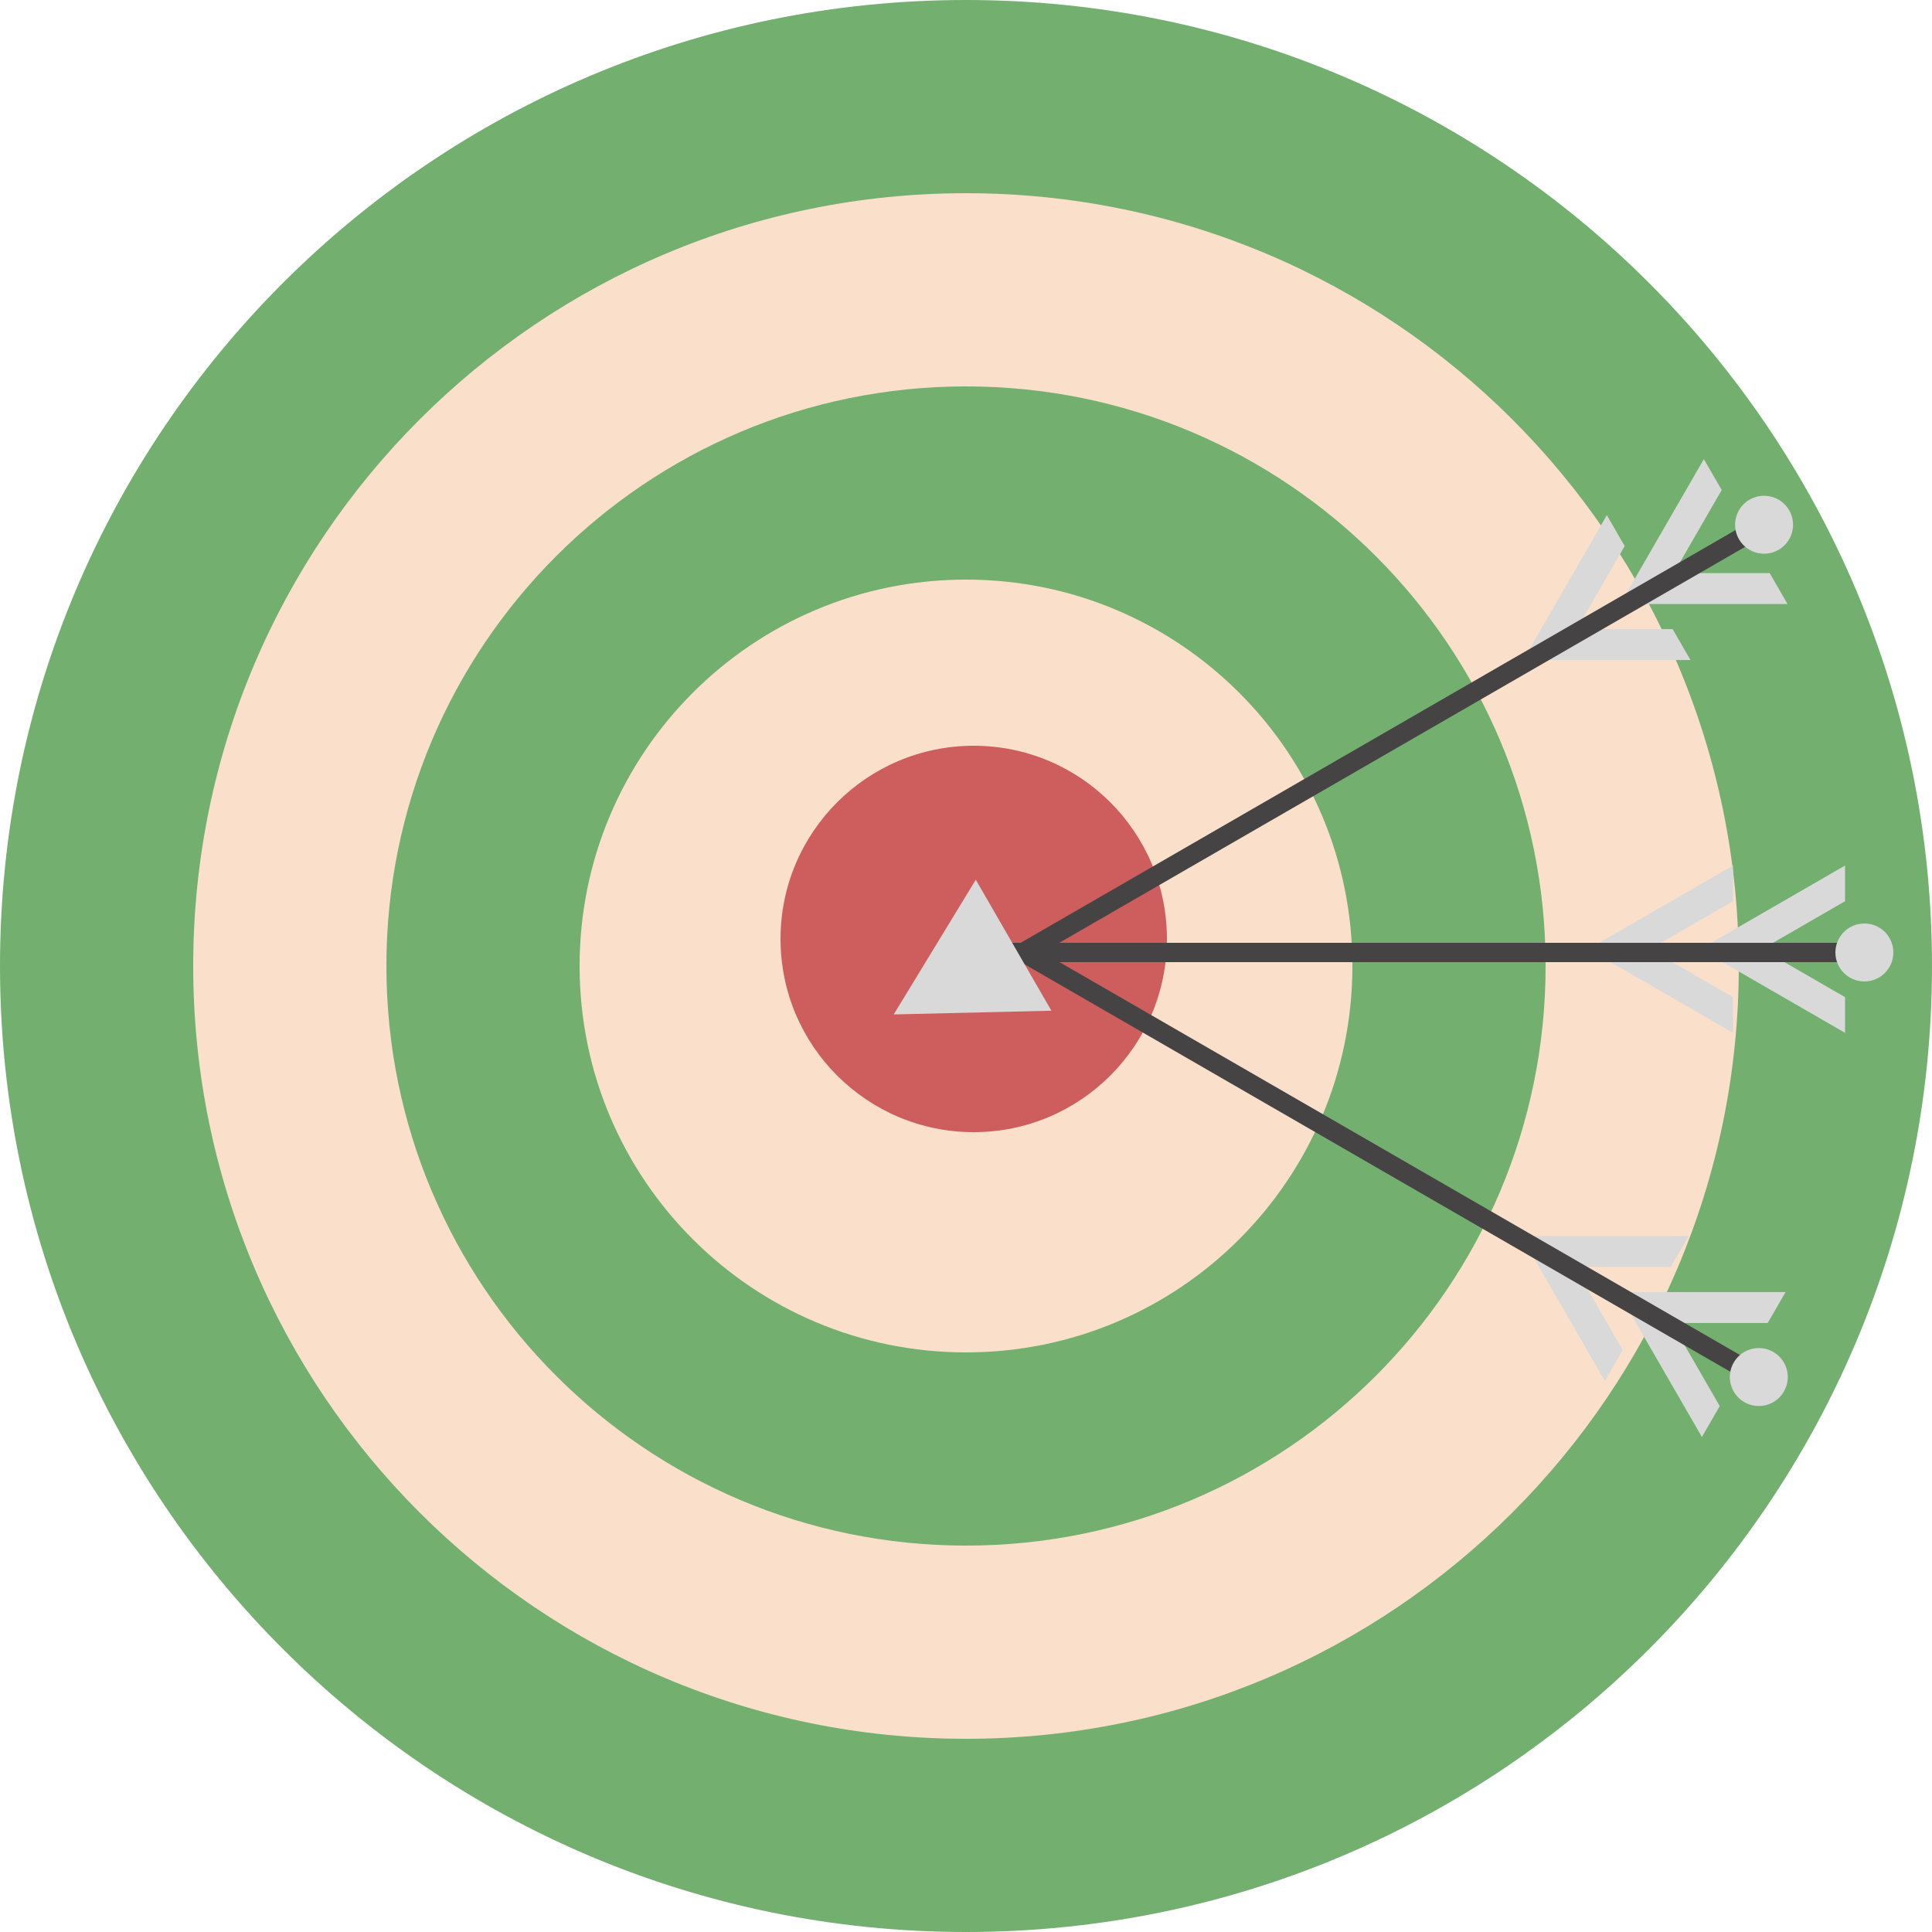
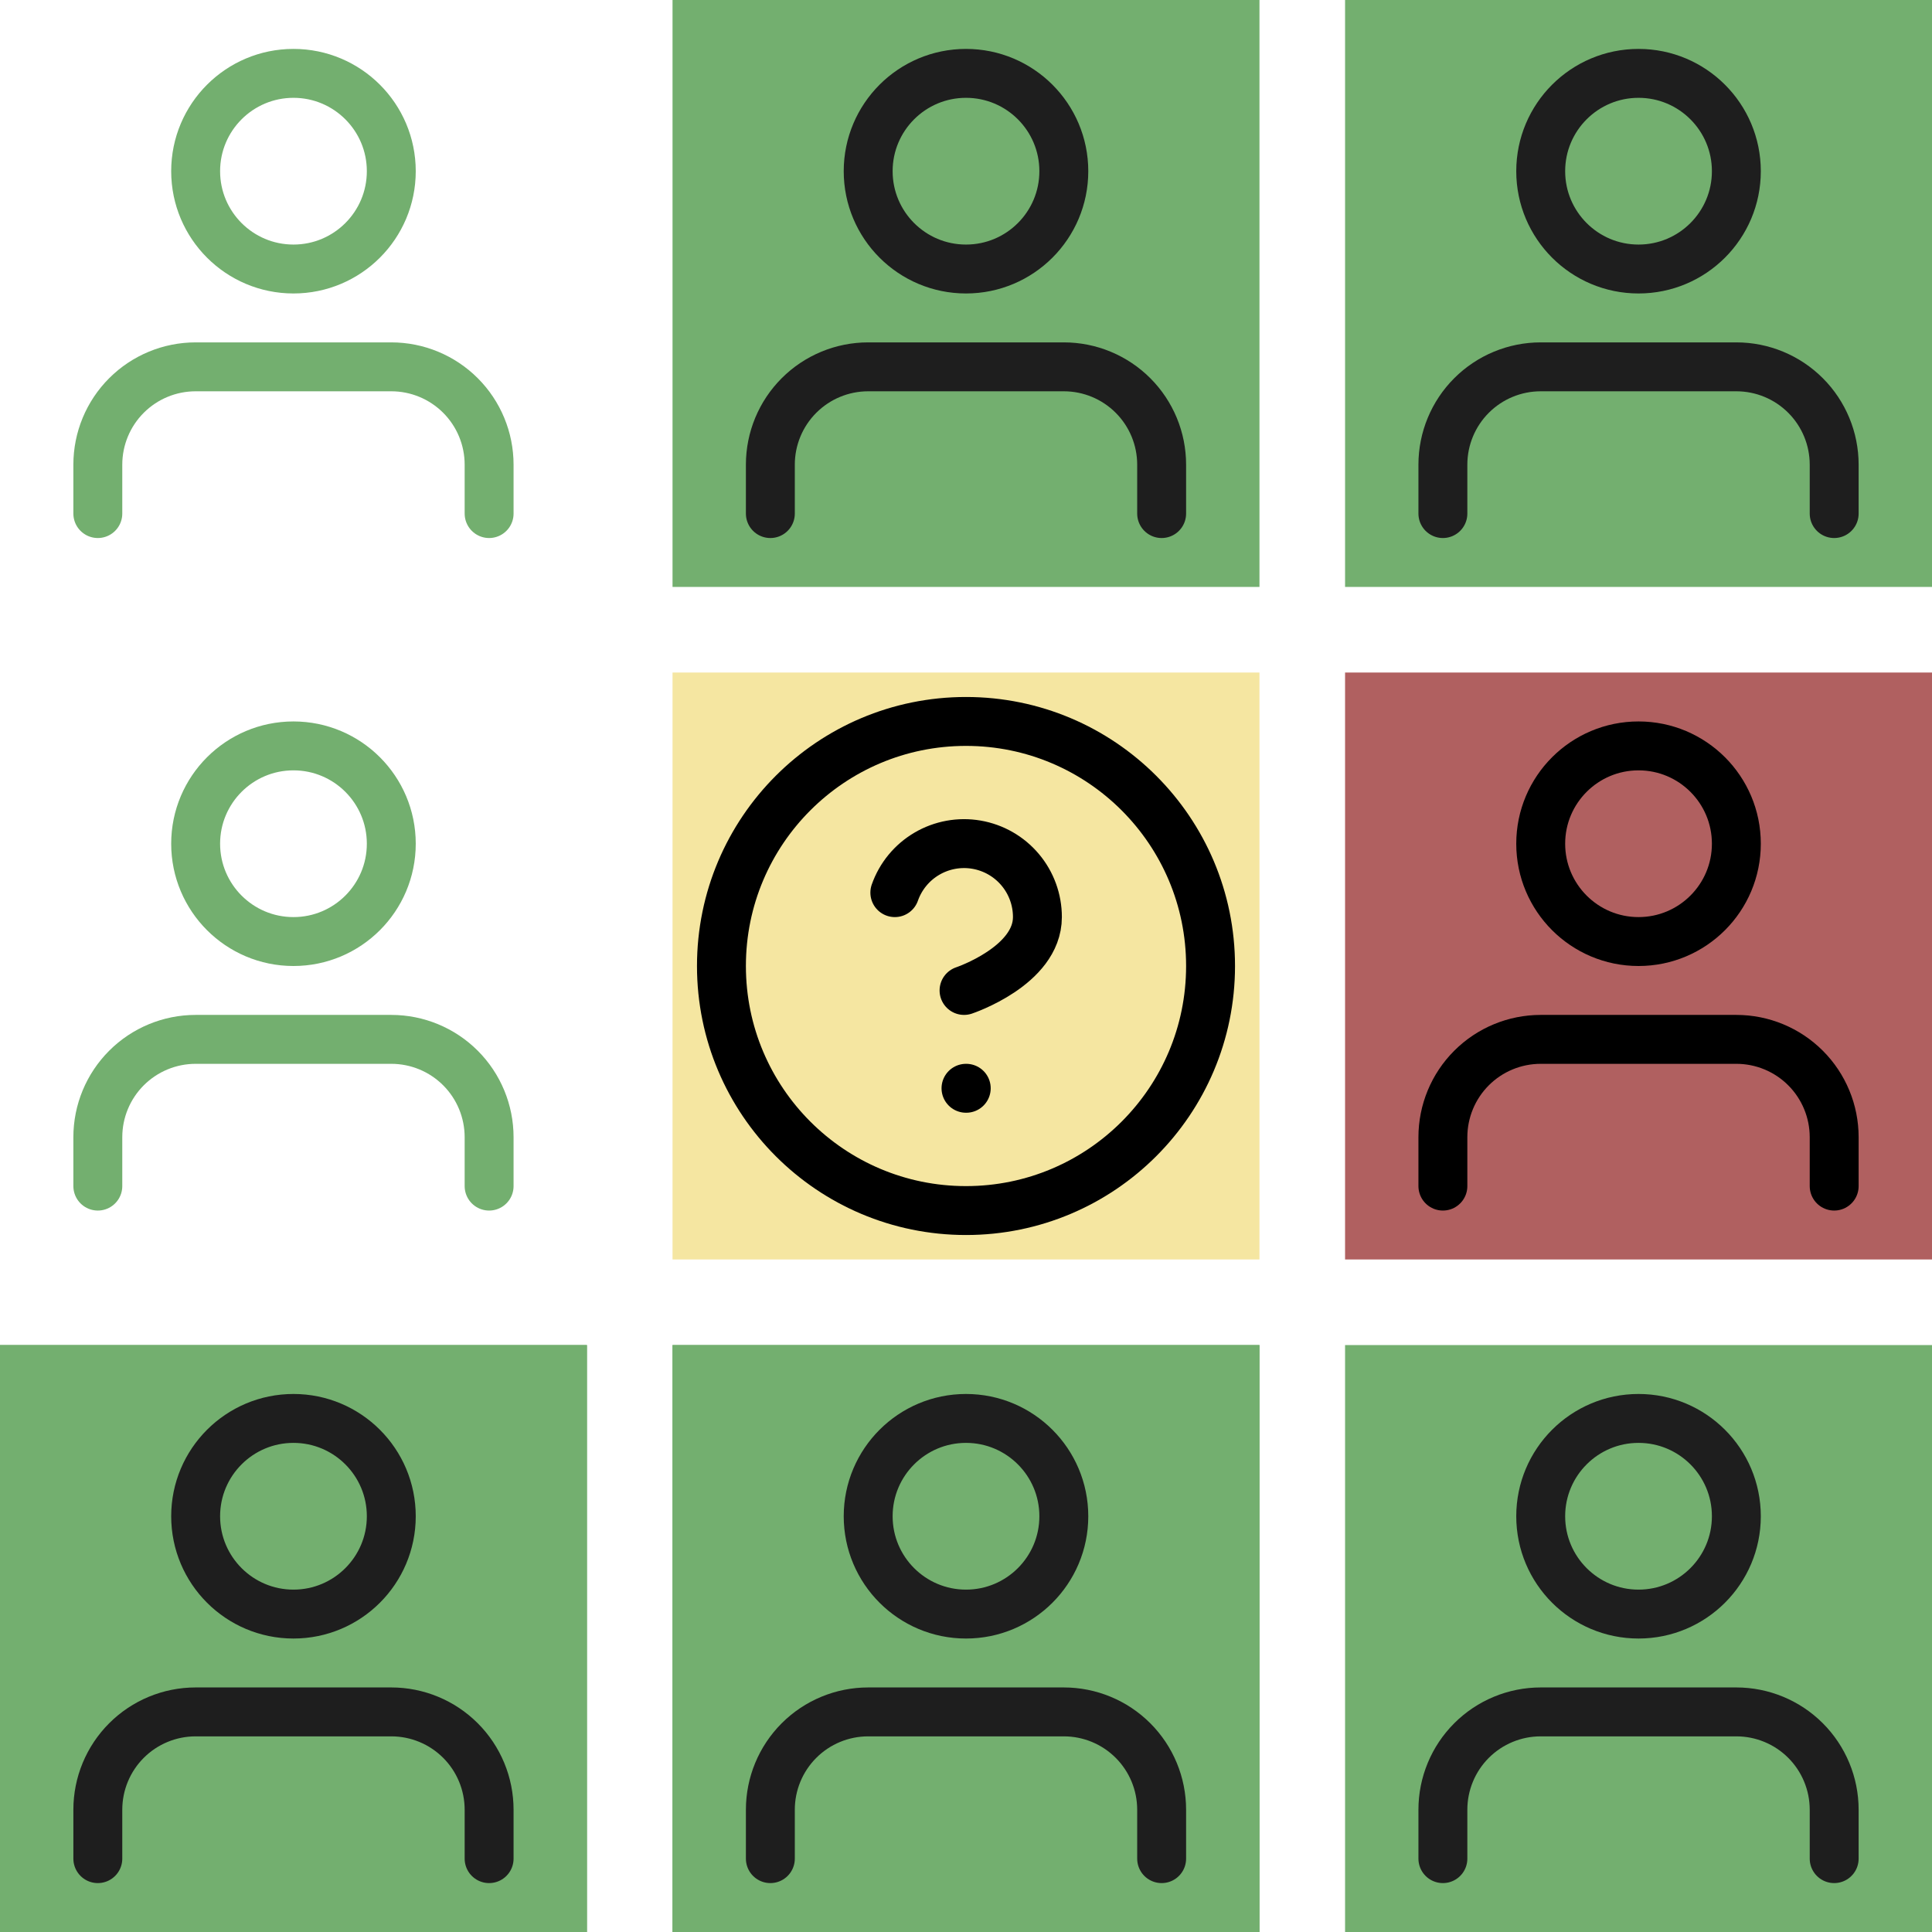
- <svg xmlns="http://www.w3.org/2000/svg" width="500" height="500" viewBox="0 0 500 500" fill="none">
-   <circle cx="250" cy="250" r="250" fill="#73AF6F" />
-   <circle cx="250" cy="250" r="200" fill="#FAE0CA" />
-   <path d="M400 250C400 332.843 332.843 400 250 400C167.157 400 100 332.843 100 250C100 167.157 167.157 100 250 100C332.843 100 400 167.157 400 250Z" fill="#73AF6F" />
-   <circle cx="250" cy="250" r="100" fill="#FAE0CA" />
-   <circle cx="252" cy="243" r="50" fill="#CE5E5E" />
-   <path d="M477.5 233.237L456 245.65L477.5 258.062V267.301L440 245.65L477.5 224V233.237Z" fill="#D9D9D9" />
-   <path d="M448.5 233.237L427 245.65L448.5 258.062V267.301L411 245.65L448.5 224V233.237Z" fill="#D9D9D9" />
-   <rect x="259" y="244" width="223" height="5" fill="#454343" />
-   <circle cx="482.5" cy="246.5" r="7.5" fill="#D9D9D9" />
-   <path d="M457.482 342.392L432.656 342.392L445.07 363.892L440.451 371.892L418.8 334.392L462.101 334.393L457.482 342.392Z" fill="#D9D9D9" />
-   <path d="M432.367 327.892L407.541 327.892L419.954 349.392L415.335 357.392L393.685 319.892L436.986 319.893L432.367 327.892Z" fill="#D9D9D9" />
-   <rect x="265.43" y="243.938" width="220.047" height="5" transform="rotate(30 265.43 243.938)" fill="#454343" />
-   <circle cx="455.179" cy="356.378" r="7.5" transform="rotate(30 455.179 356.378)" fill="#D9D9D9" />
-   <path d="M445.577 126.817L433.164 148.317L457.99 148.316L462.609 156.317L419.308 156.317L440.958 118.817L445.577 126.817Z" fill="#D9D9D9" />
-   <path d="M420.464 141.317L408.051 162.817L432.876 162.816L437.495 170.817L394.194 170.817L415.845 133.317L420.464 141.317Z" fill="#D9D9D9" />
-   <rect x="261.732" y="245.389" width="223" height="5" transform="rotate(-30 261.732 245.389)" fill="#454343" />
-   <path d="M231.296 262.536L252.534 227.677L272.103 261.572L231.296 262.536Z" fill="#D9D9D9" />
-   <circle cx="456.54" cy="135.804" r="7.5" transform="rotate(-30 456.54 135.804)" fill="#D9D9D9" />
+ <svg xmlns="http://www.w3.org/2000/svg" width="158" height="158" viewBox="0 0 158 158" fill="none">
+   <rect width="48" height="48" transform="translate(0 110)" fill="#73AF6F" />
+   <path d="M40 152V148C40 145.878 39.157 143.843 37.657 142.343C36.157 140.843 34.122 140 32 140H16C13.878 140 11.843 140.843 10.343 142.343C8.843 143.843 8 145.878 8 148V152M32 124C32 128.418 28.418 132 24 132C19.582 132 16 128.418 16 124C16 119.582 19.582 116 24 116C28.418 116 32 119.582 32 124Z" stroke="#1E1E1E" stroke-width="4" stroke-linecap="round" stroke-linejoin="round" />
+   <rect width="48" height="48" transform="translate(0 110)" fill="#73AF6F" />
+   <path d="M40 152V148C40 145.878 39.157 143.843 37.657 142.343C36.157 140.843 34.122 140 32 140H16C13.878 140 11.843 140.843 10.343 142.343C8.843 143.843 8 145.878 8 148V152M32 124C32 128.418 28.418 132 24 132C19.582 132 16 128.418 16 124C16 119.582 19.582 116 24 116C28.418 116 32 119.582 32 124Z" stroke="#1E1E1E" stroke-width="4" stroke-linecap="round" stroke-linejoin="round" />
+   <rect width="48" height="48" transform="translate(55 110)" fill="#73AF6F" />
+   <path d="M95 152V148C95 145.878 94.157 143.843 92.657 142.343C91.157 140.843 89.122 140 87 140H71C68.878 140 66.843 140.843 65.343 142.343C63.843 143.843 63 145.878 63 148V152M87 124C87 128.418 83.418 132 79 132C74.582 132 71 128.418 71 124C71 119.582 74.582 116 79 116C83.418 116 87 119.582 87 124Z" stroke="#1E1E1E" stroke-width="4" stroke-linecap="round" stroke-linejoin="round" />
+   <rect width="48" height="48" transform="translate(55 110)" fill="#73AF6F" />
+   <path d="M95 152V148C95 145.878 94.157 143.843 92.657 142.343C91.157 140.843 89.122 140 87 140H71C68.878 140 66.843 140.843 65.343 142.343C63.843 143.843 63 145.878 63 148V152M87 124C87 128.418 83.418 132 79 132C74.582 132 71 128.418 71 124C71 119.582 74.582 116 79 116C83.418 116 87 119.582 87 124Z" stroke="#1E1E1E" stroke-width="4" stroke-linecap="round" stroke-linejoin="round" />
+   <rect width="48" height="48" transform="translate(110 110)" fill="#73AF6F" />
+   <path d="M150 152V148C150 145.878 149.157 143.843 147.657 142.343C146.157 140.843 144.122 140 142 140H126C123.878 140 121.843 140.843 120.343 142.343C118.843 143.843 118 145.878 118 148V152M142 124C142 128.418 138.418 132 134 132C129.582 132 126 128.418 126 124C126 119.582 129.582 116 134 116C138.418 116 142 119.582 142 124Z" stroke="#1E1E1E" stroke-width="4" stroke-linecap="round" stroke-linejoin="round" />
+   <path d="M40 97V93C40 90.878 39.157 88.843 37.657 87.343C36.157 85.843 34.122 85 32 85H16C13.878 85 11.843 85.843 10.343 87.343C8.843 88.843 8 90.878 8 93V97M32 69C32 73.418 28.418 77 24 77C19.582 77 16 73.418 16 69C16 64.582 19.582 61 24 61C28.418 61 32 64.582 32 69Z" stroke="#73AF6F" stroke-width="4" stroke-linecap="round" stroke-linejoin="round" />
+   <rect width="48" height="48" transform="translate(110 55)" fill="#B06060" />
+   <path d="M150 97V93C150 90.878 149.157 88.843 147.657 87.343C146.157 85.843 144.122 85 142 85H126C123.878 85 121.843 85.843 120.343 87.343C118.843 88.843 118 90.878 118 93V97M142 69C142 73.418 138.418 77 134 77C129.582 77 126 73.418 126 69C126 64.582 129.582 61 134 61C138.418 61 142 64.582 142 69Z" stroke="black" stroke-width="4" stroke-linecap="round" stroke-linejoin="round" />
+   <path d="M40 42V38C40 35.878 39.157 33.843 37.657 32.343C36.157 30.843 34.122 30 32 30H16C13.878 30 11.843 30.843 10.343 32.343C8.843 33.843 8 35.878 8 38V42M32 14C32 18.418 28.418 22 24 22C19.582 22 16 18.418 16 14C16 9.582 19.582 6 24 6C28.418 6 32 9.582 32 14Z" stroke="#73AF6F" stroke-width="4" stroke-linecap="round" stroke-linejoin="round" />
+   <rect width="48" height="48" transform="translate(55)" fill="#73AF6F" />
+   <path d="M95 42V38C95 35.878 94.157 33.843 92.657 32.343C91.157 30.843 89.122 30 87 30H71C68.878 30 66.843 30.843 65.343 32.343C63.843 33.843 63 35.878 63 38V42M87 14C87 18.418 83.418 22 79 22C74.582 22 71 18.418 71 14C71 9.582 74.582 6 79 6C83.418 6 87 9.582 87 14Z" stroke="#1E1E1E" stroke-width="4" stroke-linecap="round" stroke-linejoin="round" />
+   <rect width="48" height="48" transform="translate(110)" fill="#73AF6F" />
+   <path d="M150 42V38C150 35.878 149.157 33.843 147.657 32.343C146.157 30.843 144.122 30 142 30H126C123.878 30 121.843 30.843 120.343 32.343C118.843 33.843 118 35.878 118 38V42M142 14C142 18.418 138.418 22 134 22C129.582 22 126 18.418 126 14C126 9.582 129.582 6 134 6C138.418 6 142 9.582 142 14Z" stroke="#1E1E1E" stroke-width="4" stroke-linecap="round" stroke-linejoin="round" />
+   <rect width="48" height="48" transform="translate(55 55)" fill="#F5E6A1" />
+   <path d="M73.18 73C73.65 71.663 74.578 70.536 75.8 69.818C77.022 69.1 78.458 68.838 79.854 69.077C81.251 69.317 82.518 70.043 83.43 71.127C84.343 72.211 84.842 73.583 84.84 75C84.84 79 78.84 81 78.84 81M79 89H79.02M99 79C99 90.046 90.046 99 79 99C67.954 99 59 90.046 59 79C59 67.954 67.954 59 79 59C90.046 59 99 67.954 99 79Z" stroke="black" stroke-width="4" stroke-linecap="round" stroke-linejoin="round" />
</svg>
